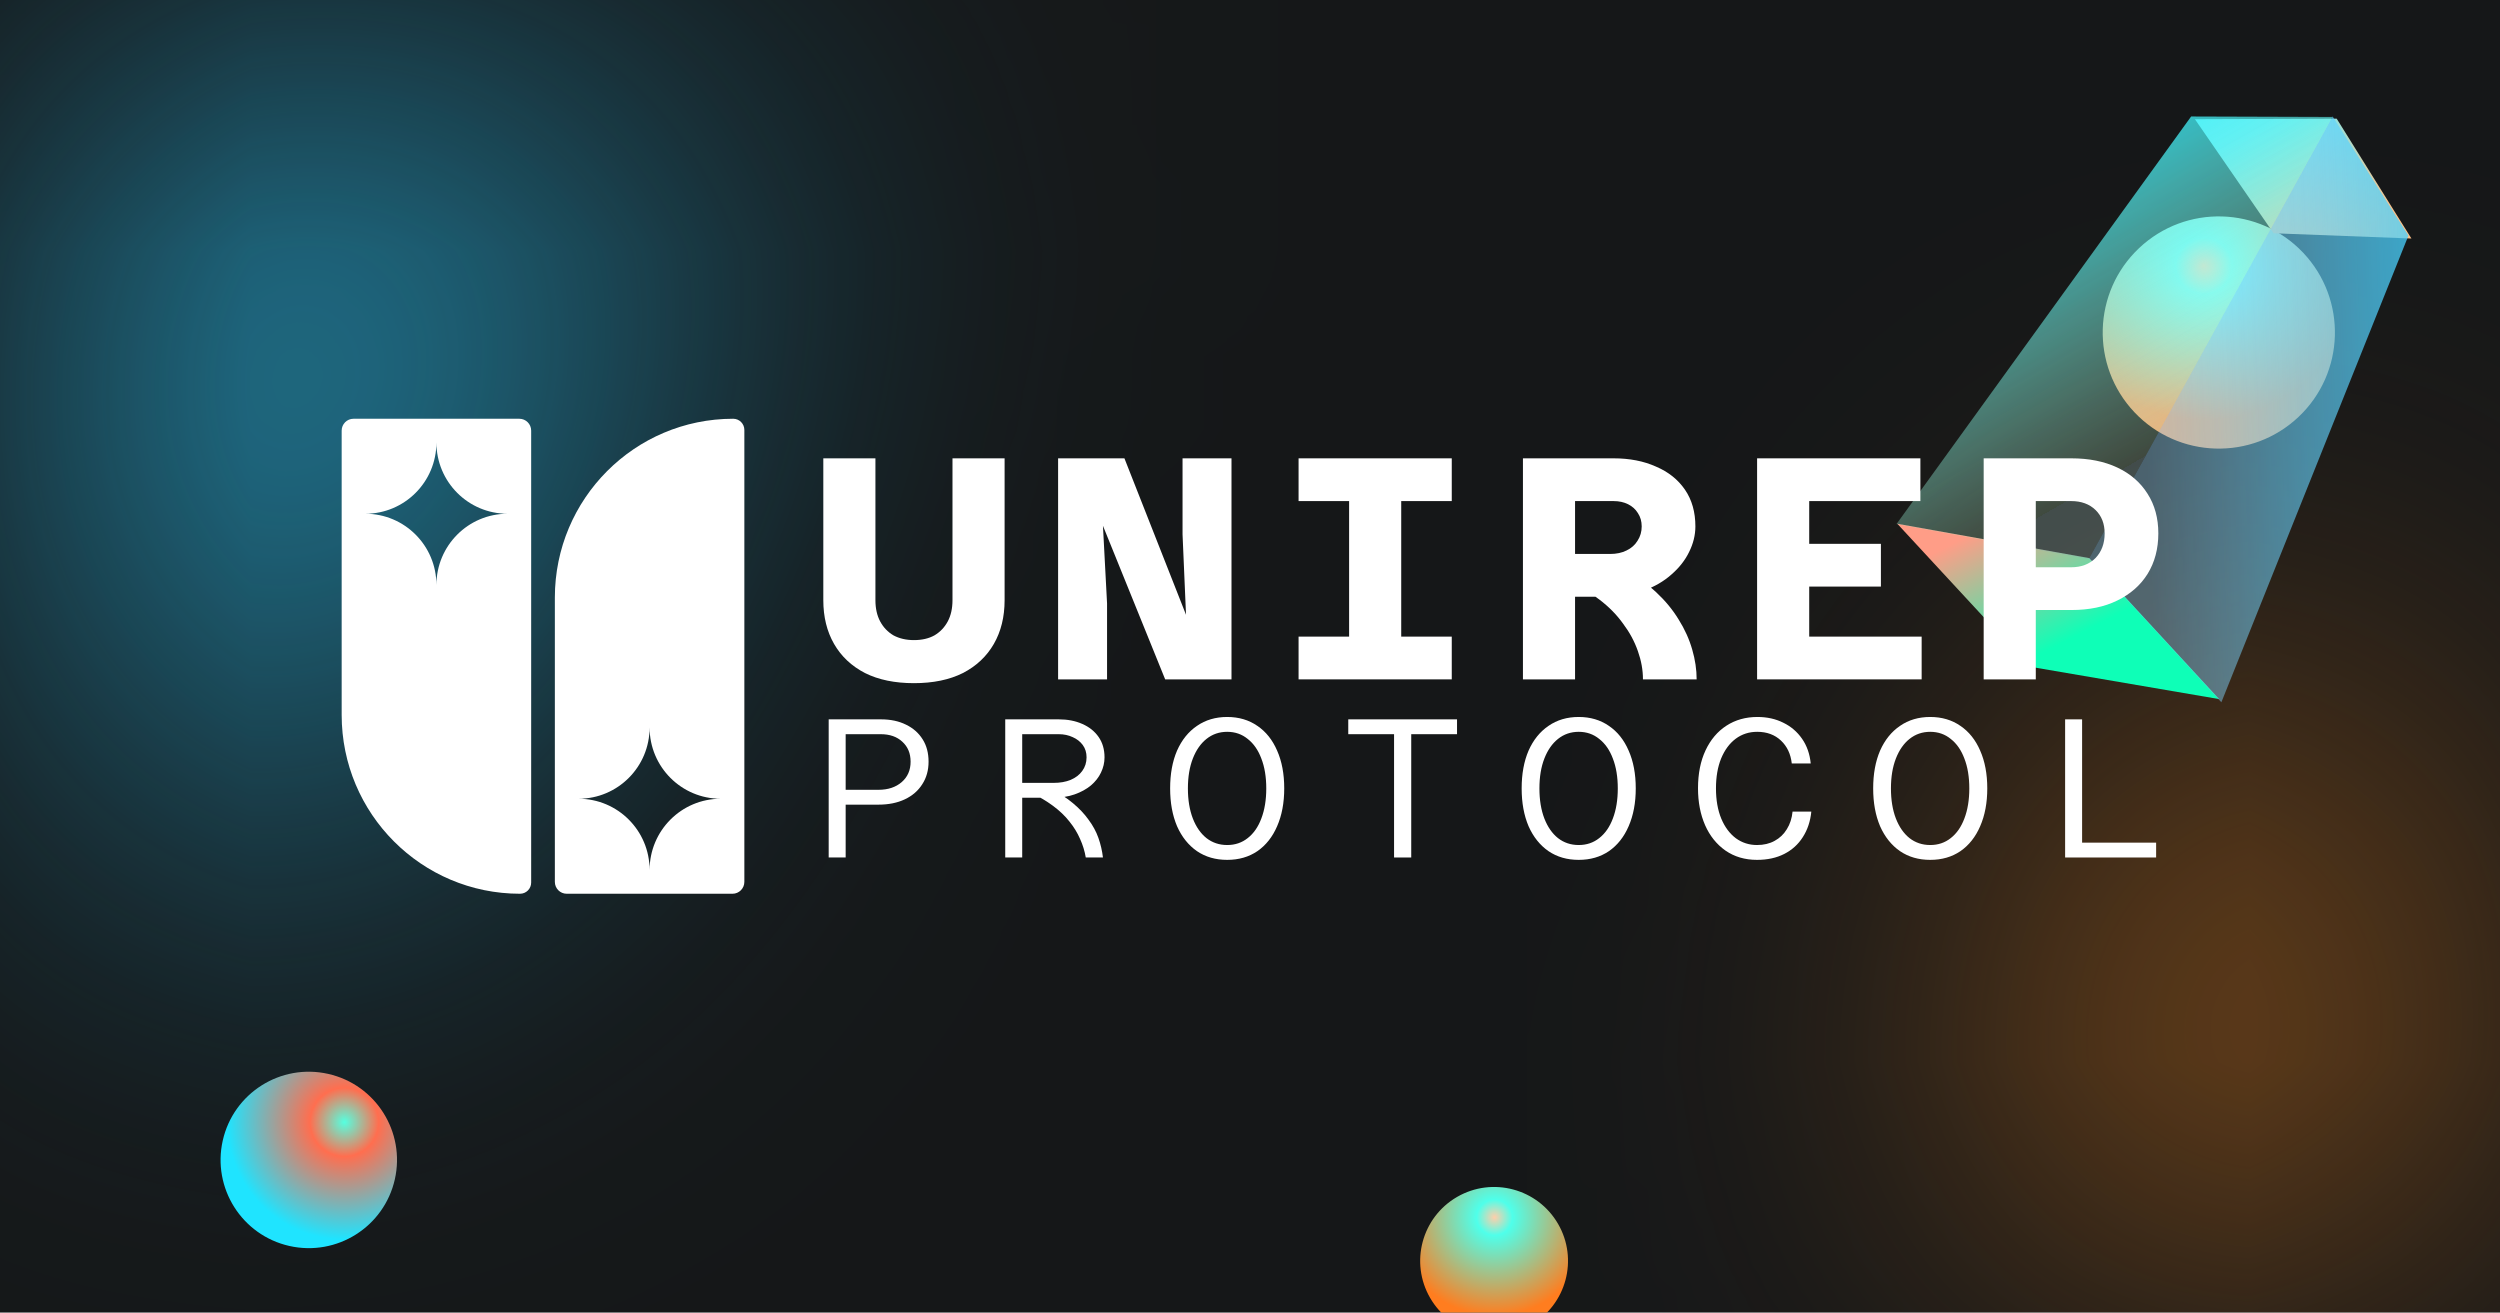
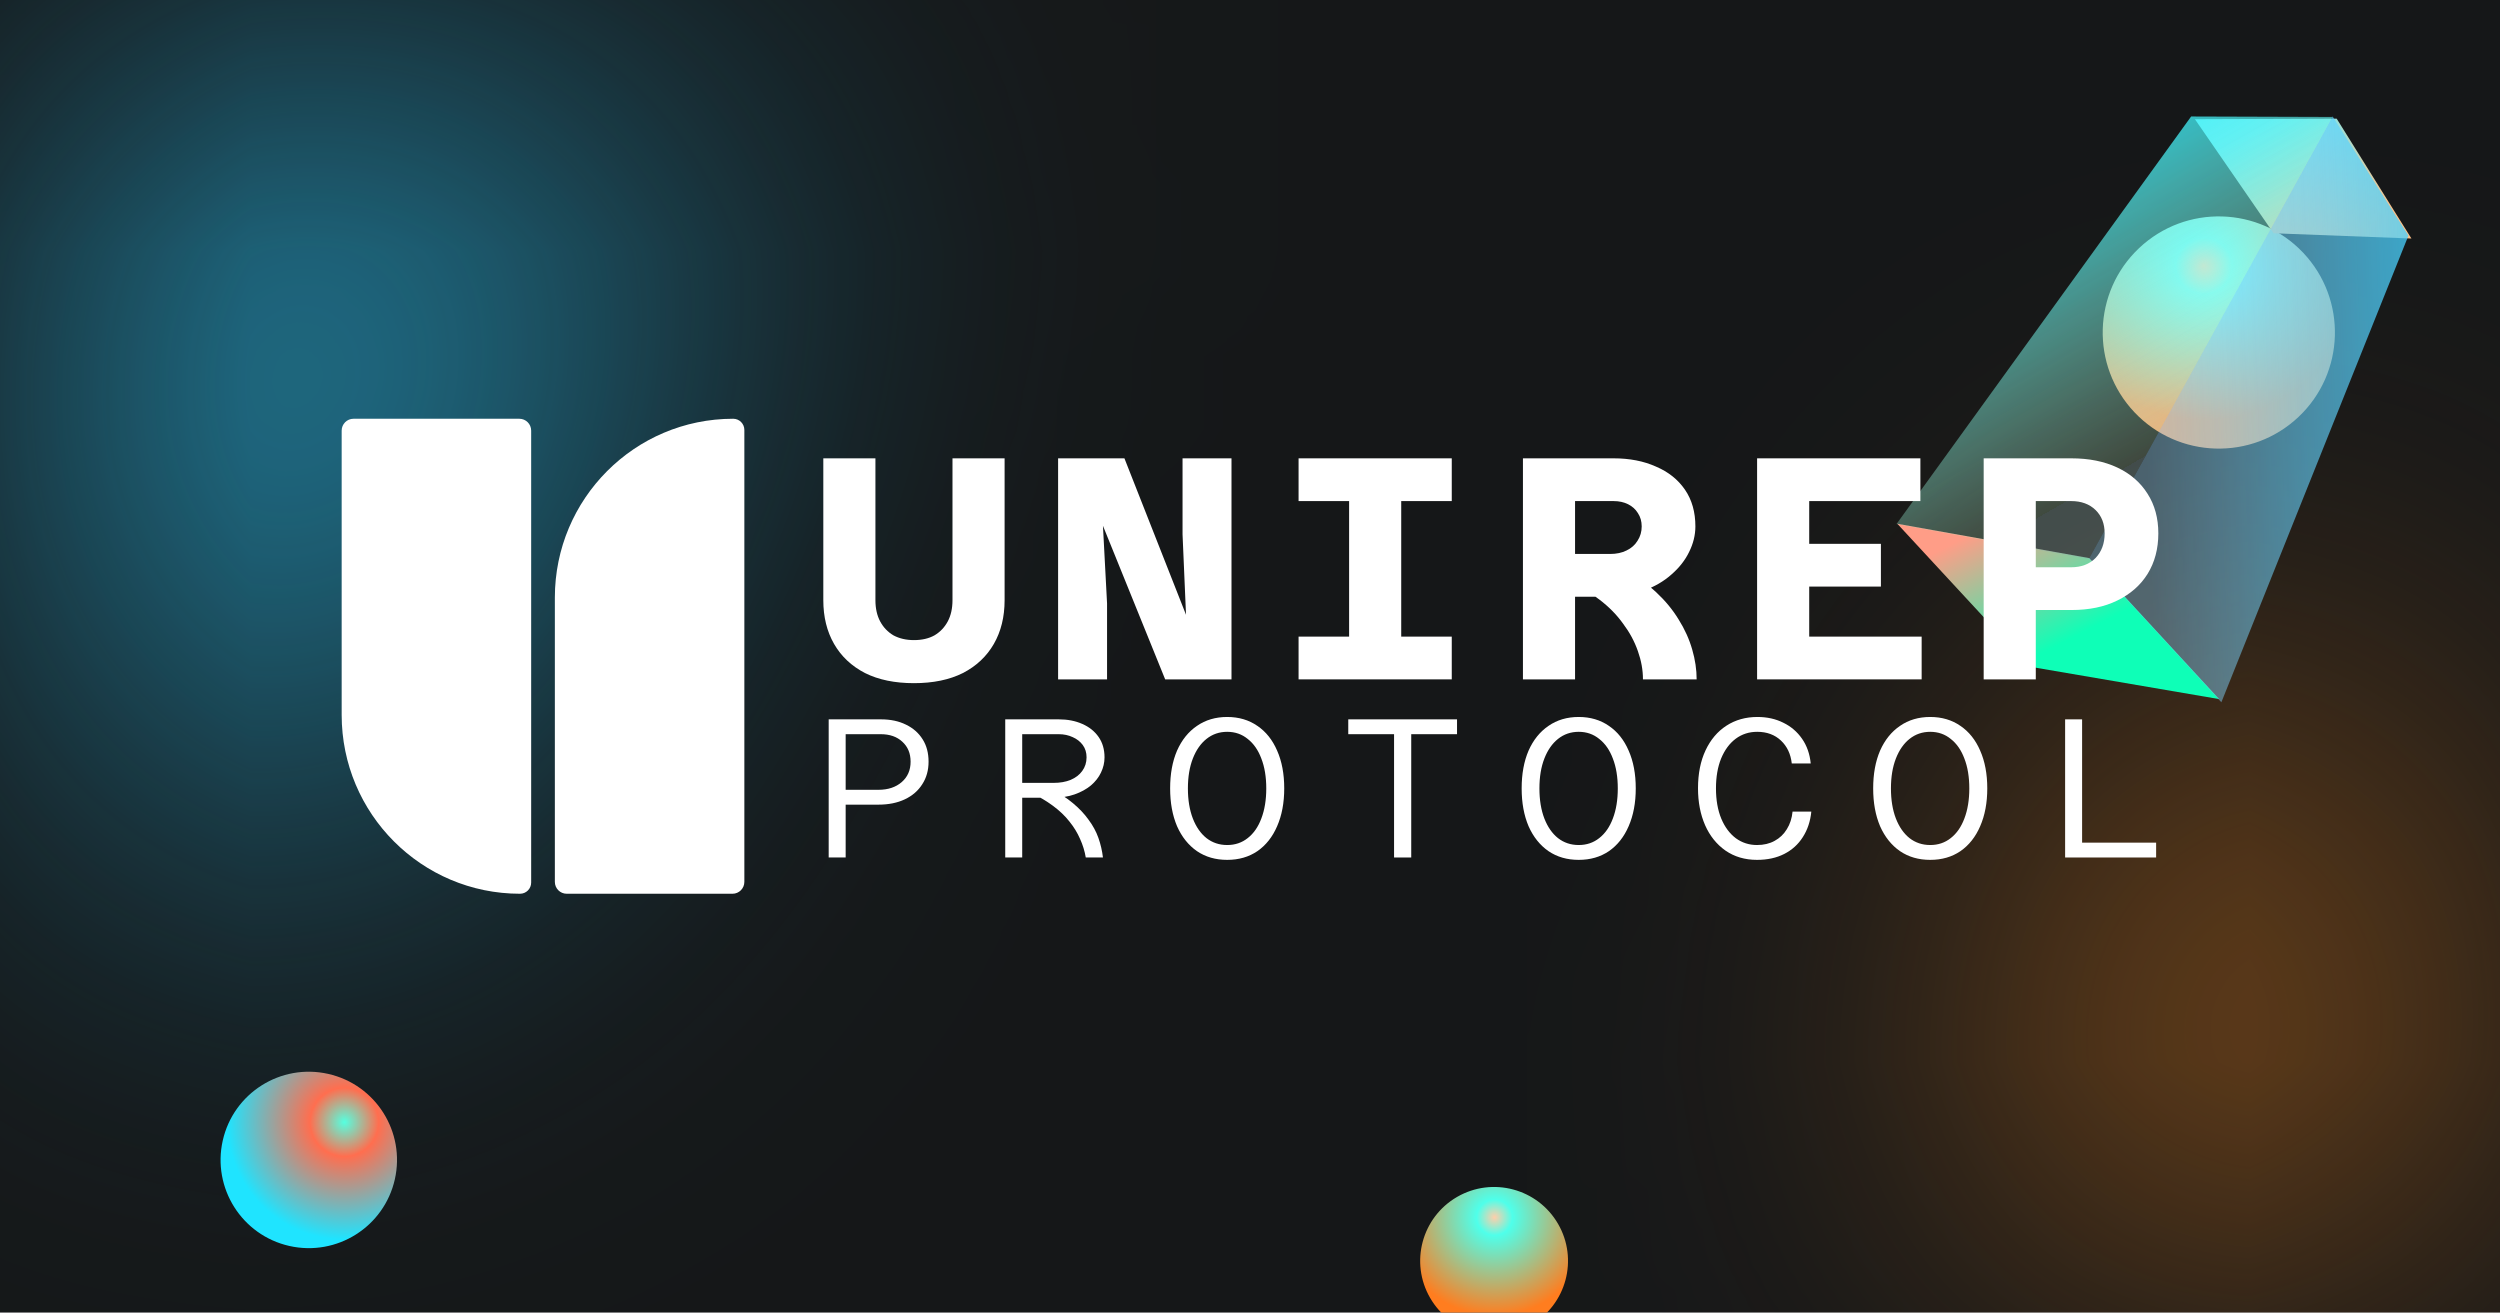
<svg xmlns="http://www.w3.org/2000/svg" width="1200" height="630" viewBox="0 0 1200 630" fill="none">
  <g clip-path="url(#clip0_3379_19686)">
    <rect width="1200" height="630" fill="#151718" />
    <g opacity="0.8" filter="url(#filter0_f_3379_19686)">
      <path d="M-1021.7 -70.068C-1039.12 -75.662 -1061.75 -79.088 -1077.93 -88.19C-1070.96 -90.935 -1064.64 -95.564 -1058.94 -99.45C-1048.42 -106.636 -1032.22 -110.691 -1019.68 -115.39C-1003.94 -121.289 -978.265 -114.089 -960.813 -108.817C-927.177 -98.656 -894.122 -90.292 -860.049 -88.985C-828.313 -87.769 -797.821 -98.814 -771.613 -108.943C-722.084 -128.085 -671.149 -144.629 -619.089 -160.052C-512.976 -191.488 -404.352 -208.481 -281.468 -191.482C-206.995 -181.181 -85.11 -221.846 -13.11 -195.79C28.576 -180.704 258.323 -122.367 295.31 -98.56C352.076 -62.022 315.644 -7.926 351.013 41.392C366.403 62.851 221.7 110.139 233.512 132.646C240.883 146.691 249.751 161.176 251.431 175.782C255.859 214.29 244.197 250.202 227.77 282.898C208.246 321.758 169.525 352.41 124.559 371.273C108.236 378.12 91.76 385.325 73.005 388.393C54.132 391.48 33.712 390.219 13.943 390.401C-53.277 391.021 -111.783 362.698 -171.653 330.17C-247.733 288.835 -540.172 292.813 -615.748 250.705C-734.304 184.651 -762.624 114.076 -889.44 63.051C-974.695 28.748 -934.402 -42.042 -1021.7 -70.068Z" fill="#28C7FA" />
    </g>
    <g filter="url(#filter1_f_3379_19686)">
      <ellipse cx="225.015" cy="296.05" rx="225.015" ry="296.05" transform="matrix(0.811861 0.583851 -0.480658 0.876908 1186.42 197.758)" fill="#F5841A" />
    </g>
    <circle cx="717.167" cy="605.23" r="35.477" transform="rotate(60 717.167 605.23)" fill="url(#paint0_radial_3379_19686)" />
    <circle cx="148.222" cy="556.768" r="42.337" transform="rotate(102.722 148.222 556.768)" fill="url(#paint1_radial_3379_19686)" />
    <circle cx="1065.03" cy="159.603" r="55.732" transform="rotate(46.6721 1065.03 159.603)" fill="url(#paint2_radial_3379_19686)" />
    <path d="M1053.56 57.219L1121.61 56.954L1157.49 114.487L1091.3 111.965L1053.56 57.219Z" fill="url(#paint3_linear_3379_19686)" fillOpacity="0.4" />
    <path d="M910.709 251.399L1002.84 267.894L1065.19 335.566L974.142 319.985L910.709 251.399Z" fill="url(#paint4_linear_3379_19686)" fillOpacity="0.4" />
    <path opacity="0.8" d="M1119.66 55.881L1156.06 113.061L1066.25 337.101L1002.71 268.138L1119.66 55.881Z" fill="url(#paint5_linear_3379_19686)" />
    <path opacity="0.8" d="M1119.52 56.134L1051.74 55.913L910.326 251.52L1002.57 268.392L1119.52 56.134Z" fill="url(#paint6_linear_3379_19686)" />
    <g clip-path="url(#clip1_3379_19686)">
-       <path fill-rule="evenodd" clip-rule="evenodd" d="M169.685 201C166.545 201 164 203.552 164 206.7V343.165C164 390.57 202.329 429 249.61 429C252.565 429 254.96 426.598 254.96 423.635V206.7C254.96 203.552 252.415 201 249.275 201H169.685ZM209.48 212.4C209.48 231.288 194.209 246.6 175.37 246.6C194.209 246.6 209.48 261.912 209.48 280.8C209.48 261.912 224.752 246.6 243.59 246.6C224.752 246.6 209.48 231.288 209.48 212.4Z" fill="white" />
-       <path fill-rule="evenodd" clip-rule="evenodd" d="M272.015 429C268.875 429 266.33 426.448 266.33 423.3L266.33 286.835C266.33 239.43 304.659 201 351.94 201C354.895 201 357.291 203.402 357.291 206.365L357.291 423.3C357.291 426.448 354.745 429 351.606 429H272.015ZM311.81 417.6C311.81 398.712 296.539 383.4 277.7 383.4C296.539 383.4 311.81 368.088 311.81 349.2C311.81 368.088 327.082 383.4 345.92 383.4C327.082 383.4 311.81 398.712 311.81 417.6Z" fill="white" />
+       <path fillRule="evenodd" clip-rule="evenodd" d="M169.685 201C166.545 201 164 203.552 164 206.7V343.165C164 390.57 202.329 429 249.61 429C252.565 429 254.96 426.598 254.96 423.635V206.7C254.96 203.552 252.415 201 249.275 201H169.685ZM209.48 212.4C209.48 231.288 194.209 246.6 175.37 246.6C194.209 246.6 209.48 261.912 209.48 280.8C209.48 261.912 224.752 246.6 243.59 246.6C224.752 246.6 209.48 231.288 209.48 212.4Z" fill="white" />
+       <path fillRule="evenodd" clip-rule="evenodd" d="M272.015 429C268.875 429 266.33 426.448 266.33 423.3L266.33 286.835C266.33 239.43 304.659 201 351.94 201C354.895 201 357.291 203.402 357.291 206.365L357.291 423.3C357.291 426.448 354.745 429 351.606 429H272.015ZM311.81 417.6C311.81 398.712 296.539 383.4 277.7 383.4C296.539 383.4 311.81 368.088 311.81 349.2C311.81 368.088 327.082 383.4 345.92 383.4C327.082 383.4 311.81 398.712 311.81 417.6Z" fill="white" />
    </g>
    <path d="M438.7 327.92C429.503 327.92 421.67 326.299 415.202 323.056C408.733 319.712 403.781 315.051 400.345 309.072C396.909 303.093 395.19 296.101 395.19 288.096V220H420.205V288.096C420.205 292.048 420.963 295.443 422.479 298.28C423.995 301.117 426.117 303.347 428.846 304.968C431.676 306.488 434.96 307.248 438.7 307.248C442.54 307.248 445.825 306.488 448.554 304.968C451.283 303.347 453.405 301.117 454.921 298.28C456.437 295.443 457.195 292.048 457.195 288.096V220H482.209V288.096C482.209 296.101 480.491 303.093 477.055 309.072C473.619 315.051 468.666 319.712 462.198 323.056C455.73 326.299 447.897 327.92 438.7 327.92Z" fill="white" />
    <path d="M507.889 326.096V220H539.725L569.287 295.088L567.62 256.48V220H591.118V326.096H559.282L529.416 252.376L531.387 289.616V326.096H507.889Z" fill="white" />
    <path d="M647.572 326.096V220H672.586V326.096H647.572ZM623.316 220H696.843V240.52H623.316V220ZM623.316 305.576H696.843V326.096H623.316V305.576Z" fill="white" />
    <path d="M749.052 286.424V265.904H772.854C775.886 265.904 778.513 265.347 780.737 264.232C783.062 263.117 784.83 261.547 786.043 259.52C787.357 257.493 788.014 255.213 788.014 252.68C788.014 250.248 787.407 248.12 786.195 246.296C785.083 244.472 783.516 243.053 781.495 242.04C779.474 241.027 777.149 240.52 774.521 240.52H749.052V220H774.521C782.202 220 788.974 221.317 794.836 223.952C800.799 226.485 805.448 230.184 808.783 235.048C812.118 239.912 813.786 245.789 813.786 252.68C813.786 256.835 812.775 260.939 810.754 264.992C808.834 268.944 806.004 272.541 802.264 275.784C798.626 279.027 794.179 281.611 788.923 283.536C783.769 285.461 777.907 286.424 771.338 286.424H749.052ZM731.012 326.096V220H756.026V326.096H731.012ZM788.62 326.096C788.62 321.637 787.812 317.128 786.195 312.568C784.578 307.907 782.202 303.499 779.069 299.344C776.037 295.088 772.247 291.237 767.699 287.792C763.151 284.347 757.896 281.56 751.933 279.432L779.676 273.808C785.538 276.747 790.642 280.243 794.987 284.296C799.333 288.349 802.921 292.707 805.751 297.368C808.682 302.029 810.855 306.843 812.27 311.808C813.685 316.672 814.392 321.435 814.392 326.096H788.62Z" fill="white" />
    <path d="M843.407 326.096V220H921.785V240.52H868.421V261.04H902.835V281.56H868.421V305.576H922.391V326.096H843.407Z" fill="white" />
    <path d="M970.053 292.808V272.288H994.158C999.009 272.288 1002.9 270.819 1005.83 267.88C1008.76 264.84 1010.23 260.888 1010.23 256.024C1010.23 251.363 1008.76 247.613 1005.83 244.776C1002.9 241.939 999.009 240.52 994.158 240.52H970.053V220H994.309C1002.7 220 1010.03 221.469 1016.29 224.408C1022.56 227.347 1027.41 231.552 1030.84 237.024C1034.28 242.395 1036 248.728 1036 256.024C1036 263.421 1034.28 269.907 1030.84 275.48C1027.41 280.952 1022.56 285.208 1016.29 288.248C1010.13 291.288 1002.8 292.808 994.309 292.808H970.053ZM952.164 326.096V220H977.178V326.096H952.164Z" fill="white" />
    <path d="M403.643 386.231V379.106H421.645C426.256 379.106 429.983 377.871 432.826 375.401C435.668 372.931 437.089 369.669 437.089 365.616C437.089 361.626 435.763 358.428 433.11 356.021C430.52 353.614 427.078 352.411 422.782 352.411H403.643V345.286H422.877C427.488 345.286 431.499 346.141 434.91 347.851C438.321 349.498 440.974 351.841 442.869 354.881C444.764 357.858 445.712 361.436 445.712 365.616C445.712 369.733 444.701 373.343 442.68 376.446C440.722 379.549 437.942 381.956 434.342 383.666C430.741 385.376 426.509 386.231 421.645 386.231H403.643ZM397.768 411.596V345.286H405.917V411.596H397.768Z" fill="white" />
    <path d="M488.386 382.906V375.781H505.726C508.821 375.781 511.537 375.306 513.874 374.356C516.275 373.343 518.138 371.918 519.465 370.081C520.854 368.181 521.549 365.996 521.549 363.526C521.549 361.246 520.949 359.283 519.749 357.636C518.549 355.989 516.938 354.723 514.917 353.836C512.895 352.886 510.653 352.411 508.189 352.411H488.386V345.286H508.189C512.421 345.286 516.18 346.014 519.465 347.471C522.812 348.928 525.434 351.018 527.329 353.741C529.224 356.464 530.171 359.726 530.171 363.526C530.171 366.059 529.603 368.498 528.466 370.841C527.392 373.121 525.781 375.179 523.634 377.016C521.486 378.789 518.896 380.214 515.864 381.291C512.832 382.368 509.358 382.906 505.442 382.906H488.386ZM482.512 411.596V345.286H490.66V411.596H482.512ZM521.17 411.596C520.665 408.556 519.749 405.579 518.422 402.666C517.159 399.753 515.454 396.966 513.306 394.306C511.221 391.646 508.6 389.144 505.442 386.801C502.283 384.458 498.62 382.304 494.45 380.341L503.547 378.251C507.968 380.404 511.727 382.779 514.822 385.376C517.917 387.909 520.475 390.601 522.497 393.451C524.581 396.238 526.16 399.151 527.234 402.191C528.308 405.231 529.034 408.366 529.413 411.596H521.17Z" fill="white" />
    <path d="M589.048 412.736C583.49 412.736 578.657 411.343 574.552 408.556C570.446 405.706 567.256 401.716 564.982 396.586C562.771 391.393 561.666 385.344 561.666 378.441C561.666 371.474 562.771 365.426 564.982 360.296C567.256 355.166 570.446 351.208 574.552 348.421C578.657 345.571 583.49 344.146 589.048 344.146C594.607 344.146 599.439 345.571 603.545 348.421C607.651 351.208 610.809 355.166 613.02 360.296C615.294 365.426 616.431 371.474 616.431 378.441C616.431 385.344 615.294 391.393 613.02 396.586C610.809 401.716 607.651 405.706 603.545 408.556C599.439 411.343 594.607 412.736 589.048 412.736ZM589.048 405.611C592.838 405.611 596.123 404.503 598.902 402.286C601.745 400.069 603.924 396.934 605.44 392.881C607.019 388.764 607.809 383.951 607.809 378.441C607.809 372.931 607.019 368.149 605.44 364.096C603.924 360.043 601.745 356.908 598.902 354.691C596.123 352.411 592.838 351.271 589.048 351.271C585.258 351.271 581.942 352.411 579.1 354.691C576.32 356.908 574.141 360.043 572.562 364.096C570.983 368.149 570.193 372.931 570.193 378.441C570.193 383.951 570.983 388.764 572.562 392.881C574.141 396.934 576.32 400.069 579.1 402.286C581.942 404.503 585.258 405.611 589.048 405.611Z" fill="white" />
    <path d="M669.15 411.596V352.411H647.167V345.286H699.375V352.411H677.393V411.596H669.15Z" fill="white" />
    <path d="M757.778 412.736C752.219 412.736 747.387 411.343 743.281 408.556C739.175 405.706 735.986 401.716 733.712 396.586C731.501 391.393 730.395 385.344 730.395 378.441C730.395 371.474 731.501 365.426 733.712 360.296C735.986 355.166 739.175 351.208 743.281 348.421C747.387 345.571 752.219 344.146 757.778 344.146C763.337 344.146 768.169 345.571 772.275 348.421C776.381 351.208 779.539 355.166 781.75 360.296C784.024 365.426 785.161 371.474 785.161 378.441C785.161 385.344 784.024 391.393 781.75 396.586C779.539 401.716 776.381 405.706 772.275 408.556C768.169 411.343 763.337 412.736 757.778 412.736ZM757.778 405.611C761.568 405.611 764.853 404.503 767.632 402.286C770.475 400.069 772.654 396.934 774.17 392.881C775.749 388.764 776.539 383.951 776.539 378.441C776.539 372.931 775.749 368.149 774.17 364.096C772.654 360.043 770.475 356.908 767.632 354.691C764.853 352.411 761.568 351.271 757.778 351.271C753.988 351.271 750.672 352.411 747.829 354.691C745.05 356.908 742.871 360.043 741.292 364.096C739.712 368.149 738.923 372.931 738.923 378.441C738.923 383.951 739.712 388.764 741.292 392.881C742.871 396.934 745.05 400.069 747.829 402.286C750.672 404.503 753.988 405.611 757.778 405.611Z" fill="white" />
    <path d="M843.375 412.736C837.563 412.736 832.51 411.248 828.215 408.271C823.983 405.294 820.729 401.241 818.455 396.111C816.181 390.918 815.044 384.996 815.044 378.346C815.044 371.379 816.245 365.331 818.645 360.201C821.045 355.071 824.393 351.113 828.688 348.326C832.984 345.539 837.942 344.146 843.564 344.146C848.175 344.146 852.313 345.064 855.977 346.901C859.64 348.674 862.641 351.239 864.978 354.596C867.315 357.953 868.705 361.911 869.147 366.471H860.051C859.546 361.911 857.808 358.238 854.84 355.451C851.871 352.664 848.081 351.271 843.47 351.271C839.553 351.271 836.111 352.379 833.142 354.596C830.173 356.813 827.836 359.979 826.13 364.096C824.488 368.149 823.667 372.931 823.667 378.441C823.667 384.014 824.519 388.859 826.225 392.976C827.931 397.029 830.268 400.164 833.237 402.381C836.205 404.534 839.585 405.611 843.375 405.611C846.596 405.611 849.407 404.946 851.808 403.616C854.271 402.286 856.229 400.418 857.682 398.011C859.198 395.604 860.114 392.786 860.43 389.556H869.431C868.989 394.179 867.631 398.264 865.357 401.811C863.146 405.294 860.177 407.986 856.45 409.886C852.724 411.786 848.365 412.736 843.375 412.736Z" fill="white" />
    <path d="M926.508 412.736C920.949 412.736 916.117 411.343 912.011 408.556C907.905 405.706 904.715 401.716 902.441 396.586C900.231 391.393 899.125 385.344 899.125 378.441C899.125 371.474 900.231 365.426 902.441 360.296C904.715 355.166 907.905 351.208 912.011 348.421C916.117 345.571 920.949 344.146 926.508 344.146C932.067 344.146 936.899 345.571 941.005 348.421C945.111 351.208 948.269 355.166 950.48 360.296C952.754 365.426 953.891 371.474 953.891 378.441C953.891 385.344 952.754 391.393 950.48 396.586C948.269 401.716 945.111 405.706 941.005 408.556C936.899 411.343 932.067 412.736 926.508 412.736ZM926.508 405.611C930.298 405.611 933.583 404.503 936.362 402.286C939.204 400.069 941.384 396.934 942.9 392.881C944.479 388.764 945.269 383.951 945.269 378.441C945.269 372.931 944.479 368.149 942.9 364.096C941.384 360.043 939.204 356.908 936.362 354.691C933.583 352.411 930.298 351.271 926.508 351.271C922.718 351.271 919.402 352.411 916.559 354.691C913.78 356.908 911.601 360.043 910.021 364.096C908.442 368.149 907.653 372.931 907.653 378.441C907.653 383.951 908.442 388.764 910.021 392.881C911.601 396.934 913.78 400.069 916.559 402.286C919.402 404.503 922.718 405.611 926.508 405.611Z" fill="white" />
    <path d="M991.259 411.596V345.286H999.408V404.471H1034.94V411.596H991.259Z" fill="white" />
  </g>
  <defs>
    <filter id="filter0_f_3379_19686" x="-1340.02" y="-466.753" width="1954.28" height="1119.35" filterUnits="userSpaceOnUse" color-interpolation-filters="sRGB">
      <feFlood flood-opacity="0" result="BackgroundImageFix" />
      <feBlend mode="normal" in="SourceGraphic" in2="BackgroundImageFix" result="shape" />
      <feGaussianBlur stdDeviation="131.046" result="effect1_foregroundBlur_3379_19686" />
    </filter>
    <filter id="filter1_f_3379_19686" x="733.135" y="35.629" width="987.331" height="1106.23" filterUnits="userSpaceOnUse" color-interpolation-filters="sRGB">
      <feFlood flood-opacity="0" result="BackgroundImageFix" />
      <feBlend mode="normal" in="SourceGraphic" in2="BackgroundImageFix" result="shape" />
      <feGaussianBlur stdDeviation="131.046" result="effect1_foregroundBlur_3379_19686" />
    </filter>
    <radialGradient id="paint0_radial_3379_19686" cx="0" cy="0" r="1" gradientUnits="userSpaceOnUse" gradientTransform="translate(699.204 594.599) rotate(38.492) scale(47.2016)">
      <stop stop-color="#FFCEAA" />
      <stop offset="0.182" stop-color="#4FFFEA" />
      <stop offset="1" stop-color="#FF7D1F" />
    </radialGradient>
    <radialGradient id="paint1_radial_3379_19686" cx="0" cy="0" r="1" gradientUnits="userSpaceOnUse" gradientTransform="translate(126.786 544.081) rotate(38.492) scale(56.3286)">
      <stop stop-color="#55FFE0" />
      <stop offset="0.292" stop-color="#FF6E4F" />
      <stop offset="1" stop-color="#1FE4FF" />
    </radialGradient>
    <radialGradient id="paint2_radial_3379_19686" cx="0" cy="0" r="1" gradientUnits="userSpaceOnUse" gradientTransform="translate(1036.81 142.903) rotate(38.492) scale(74.1515)">
      <stop stop-color="#FFDBC1" />
      <stop offset="0.182" stop-color="#86FDF6" />
      <stop offset="1" stop-color="#F1A269" />
    </radialGradient>
    <linearGradient id="paint3_linear_3379_19686" x1="1096.31" y1="55.072" x2="1126.53" y2="114.244" gradientUnits="userSpaceOnUse">
      <stop stop-color="#7FE8EE" />
      <stop offset="1" stop-color="#FFC187" />
    </linearGradient>
    <linearGradient id="paint4_linear_3379_19686" x1="997.259" y1="230.23" x2="1027.48" y2="289.403" gradientUnits="userSpaceOnUse">
      <stop stop-color="#FF9D87" />
      <stop offset="1" stop-color="#0EFFB7" />
    </linearGradient>
    <linearGradient id="paint5_linear_3379_19686" x1="1032.92" y1="287.009" x2="1175.23" y2="281.002" gradientUnits="userSpaceOnUse">
      <stop stop-color="#94D7FD" stop-opacity="0.47" />
      <stop offset="1" stop-color="#40D1FF" />
    </linearGradient>
    <linearGradient id="paint6_linear_3379_19686" x1="970.473" y1="252.929" x2="899.528" y2="129.425" gradientUnits="userSpaceOnUse">
      <stop stop-color="#89AEB0" stop-opacity="0.42" />
      <stop offset="0" stop-color="#BDF9D1" stop-opacity="0.26" />
      <stop offset="1" stop-color="#36F3FF" />
    </linearGradient>
    <clipPath id="clip0_3379_19686">
      <rect width="1200" height="630" fill="white" />
    </clipPath>
    <clipPath id="clip1_3379_19686">
      <rect width="193.291" height="228" fill="white" transform="translate(164 201)" />
    </clipPath>
  </defs>
</svg>
